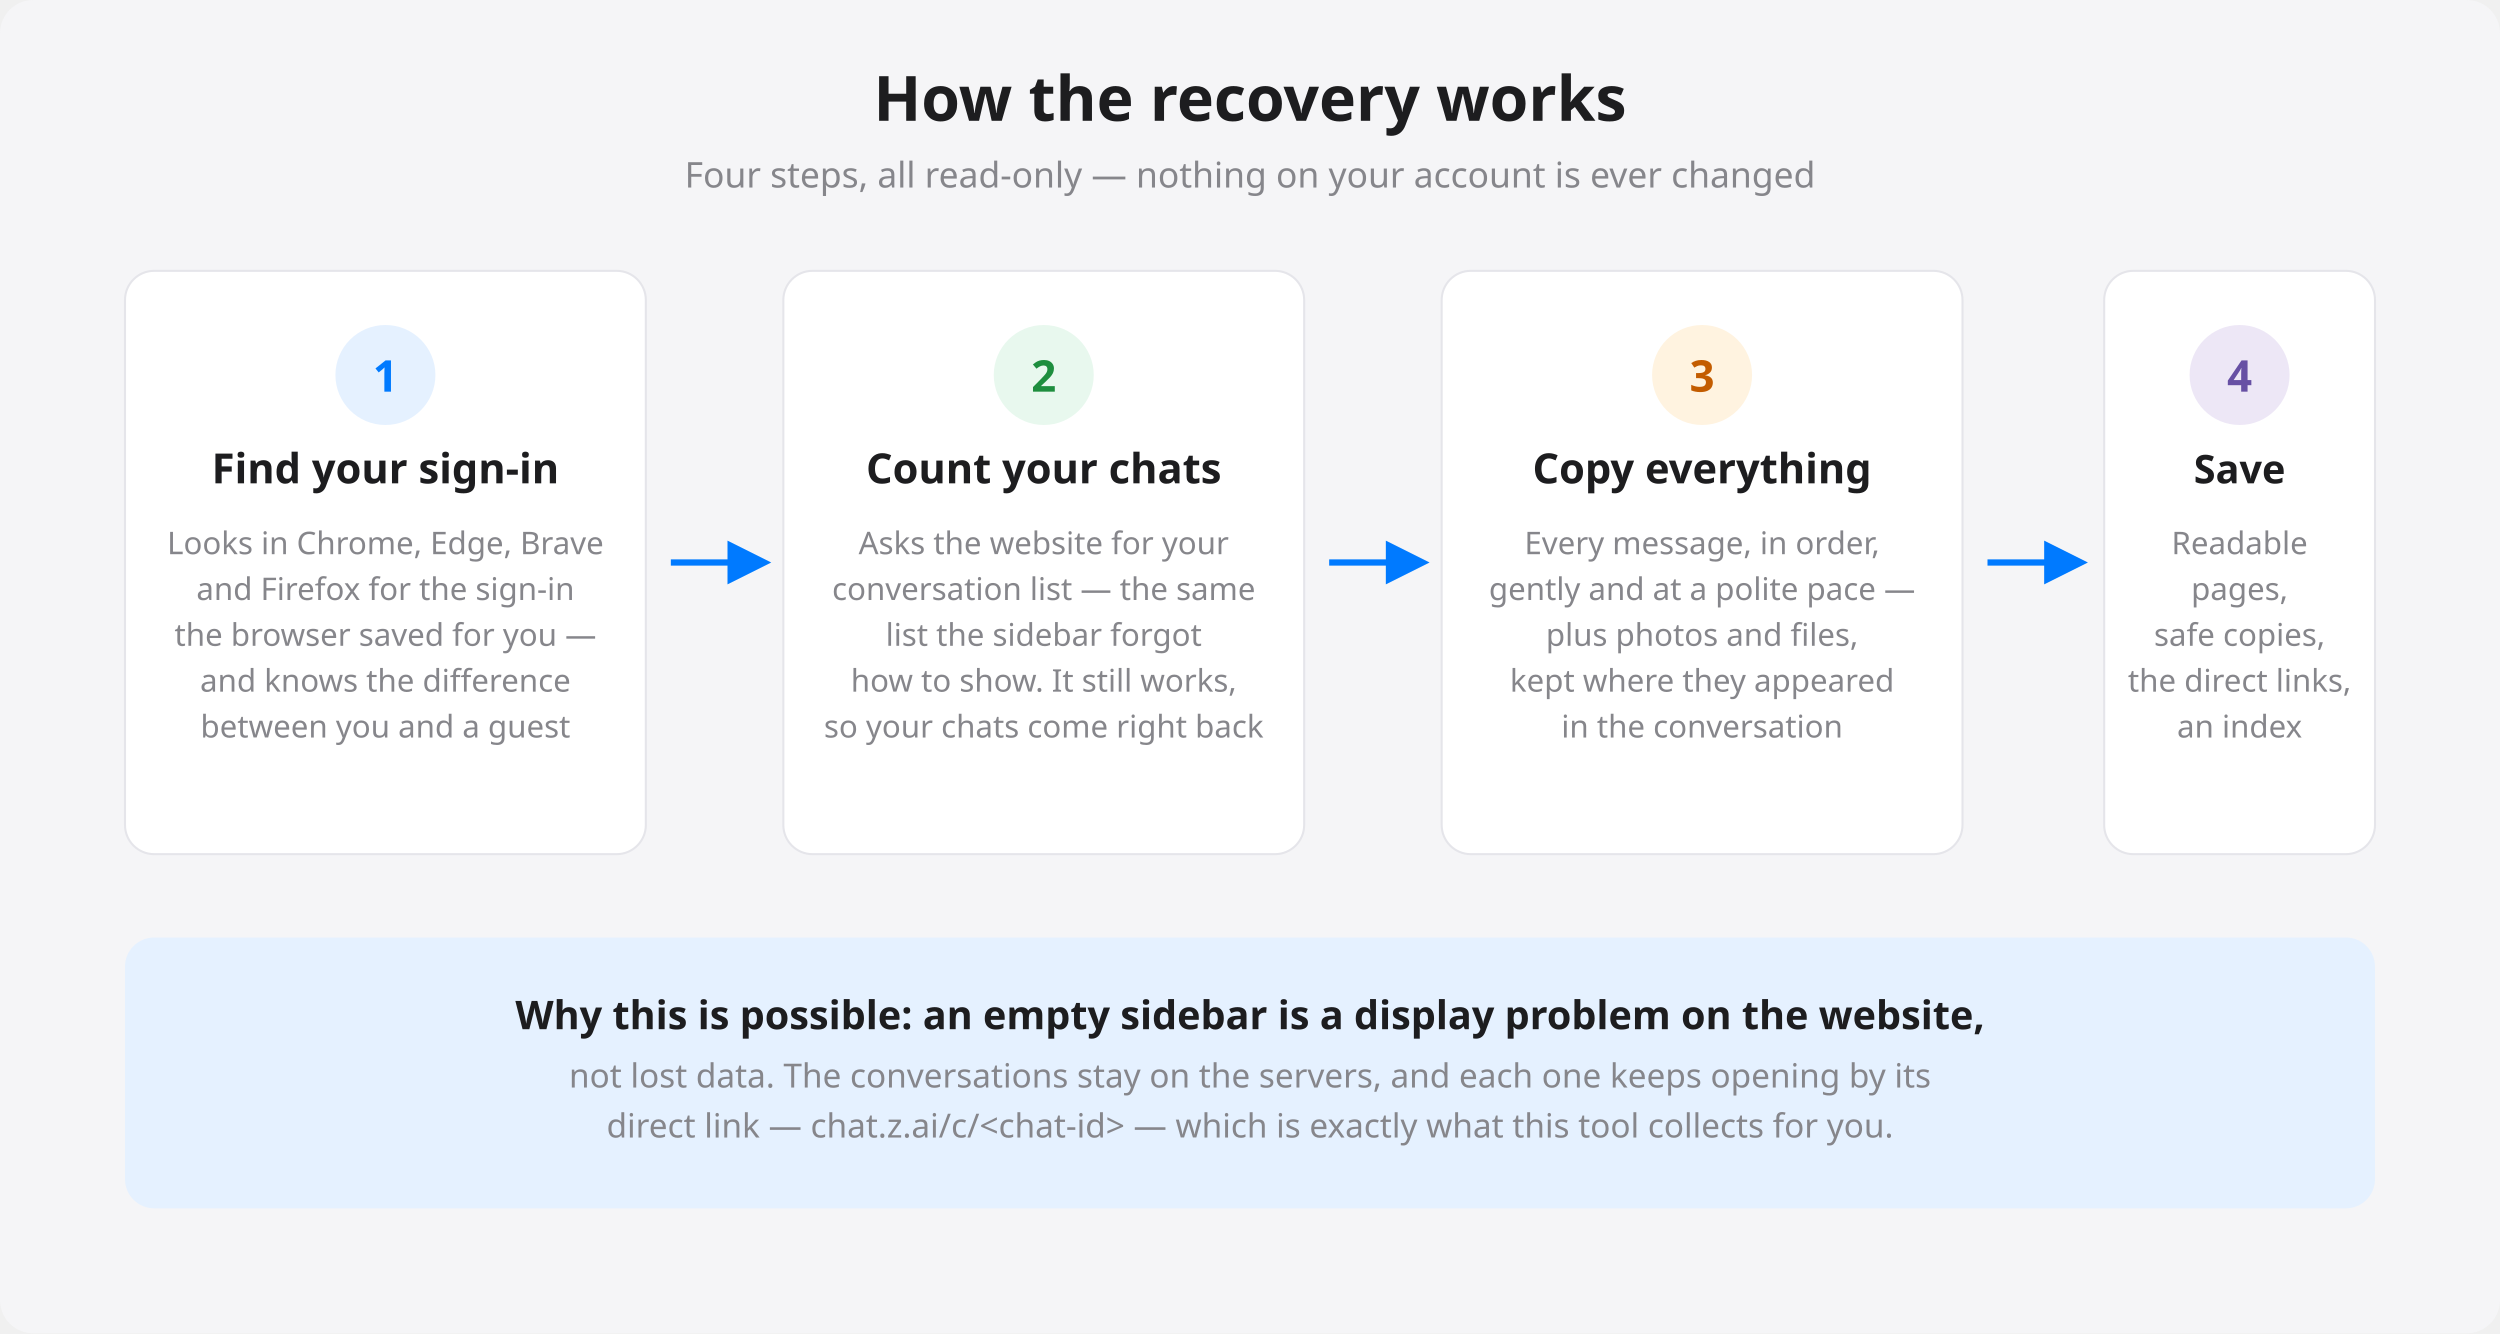
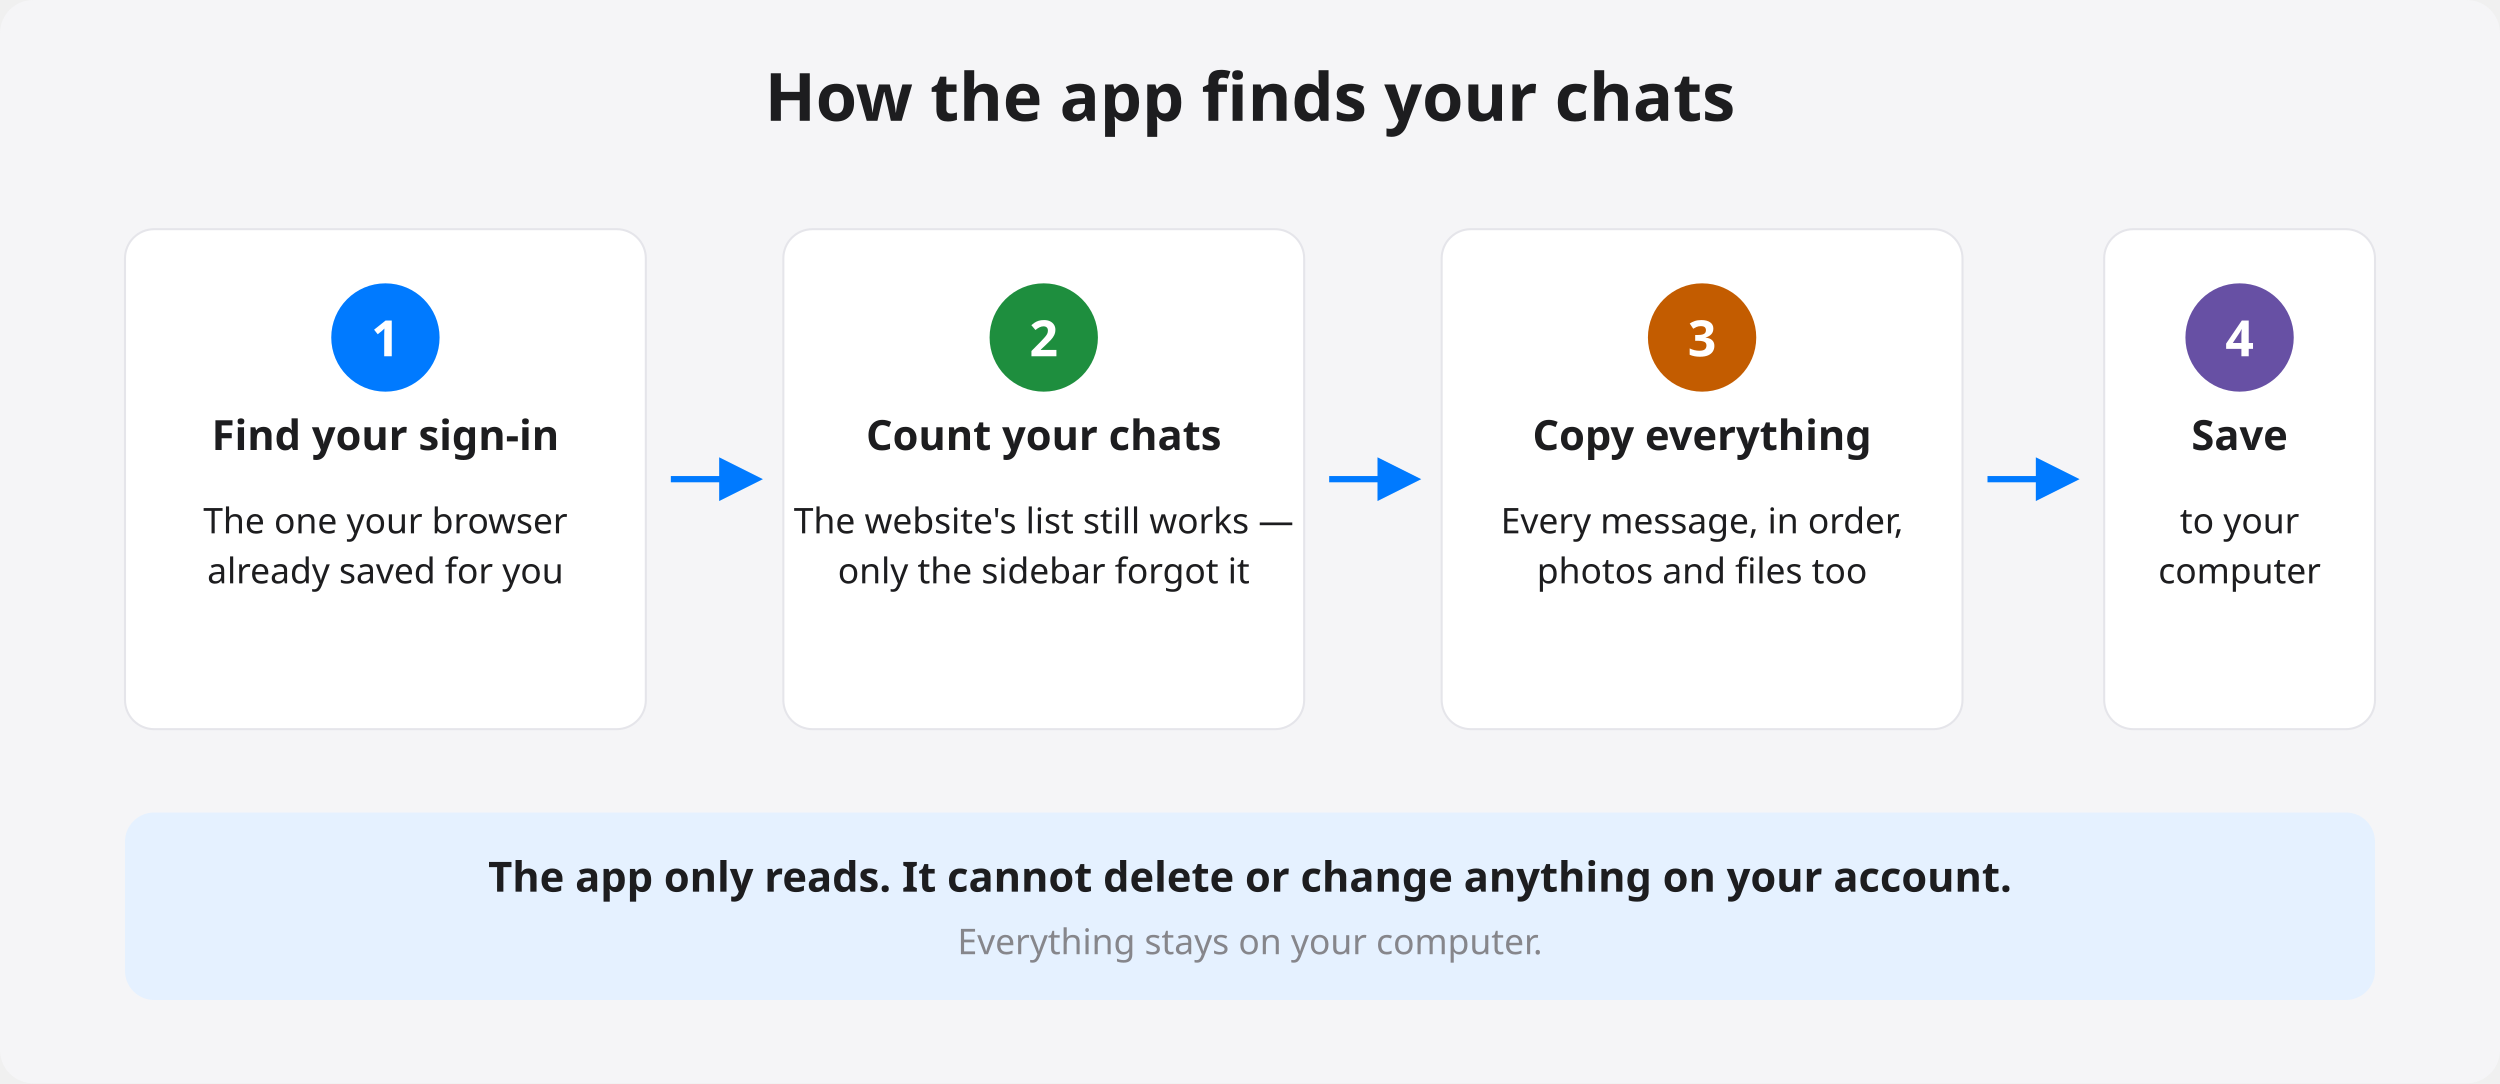
- <svg xmlns="http://www.w3.org/2000/svg" width="1200" height="640" viewBox="0 0 1200 640" role="img" aria-label="How the recovery works under the hood">
-   <rect width="1200" height="640" rx="16" fill="#F5F5F7" />
+ <svg xmlns="http://www.w3.org/2000/svg" width="1200" height="520" viewBox="0 0 1200 520" role="img" aria-label="How the app finds your chats">
+   <rect width="1200" height="520" rx="16" fill="#F5F5F7" />
  <defs>
    <marker id="arr" viewBox="0 0 10 10" refX="8" refY="5" markerWidth="7" markerHeight="7" orient="auto">
      <path d="M0 0 L10 5 L0 10 z" fill="#007AFF" />
    </marker>
  </defs>
  <g font-family="Segoe UI, system-ui, -apple-system, sans-serif">
-     <text x="600" y="58" fill="#1D1D1F" font-size="30" font-weight="700" text-anchor="middle">How the recovery works</text>
-     <text x="600" y="90" fill="#86868B" font-size="17" text-anchor="middle">Four steps, all read-only — nothing on your account is ever changed</text>
-     <rect x="60" y="130" width="250" height="280" rx="14" fill="#FFFFFF" stroke="#E5E5EA" />
-     <circle cx="185" cy="180" r="24" fill="#E5F1FF" />
-     <text x="185" y="188" fill="#007AFF" font-size="21" font-weight="700" text-anchor="middle">1</text>
-     <text x="185" y="232" fill="#1D1D1F" font-size="20" font-weight="600" text-anchor="middle">Find your sign-in</text>
-     <text x="185" y="266" fill="#86868B" font-size="15" text-anchor="middle">Looks in Chrome, Edge, Brave</text>
-     <text x="185" y="288" fill="#86868B" font-size="15" text-anchor="middle">and Firefox for the sign-in</text>
-     <text x="185" y="310" fill="#86868B" font-size="15" text-anchor="middle">the browser saved for you —</text>
-     <text x="185" y="332" fill="#86868B" font-size="15" text-anchor="middle">and knows the difference</text>
-     <text x="185" y="354" fill="#86868B" font-size="15" text-anchor="middle">between you and a guest</text>
-     <path d="M322 270 h44" stroke="#007AFF" stroke-width="3" marker-end="url(#arr)" />
-     <rect x="376" y="130" width="250" height="280" rx="14" fill="#FFFFFF" stroke="#E5E5EA" />
-     <circle cx="501" cy="180" r="24" fill="#E8F8EE" />
-     <text x="501" y="188" fill="#1E8E3E" font-size="21" font-weight="700" text-anchor="middle">2</text>
-     <text x="501" y="232" fill="#1D1D1F" font-size="20" font-weight="600" text-anchor="middle">Count your chats</text>
-     <text x="501" y="266" fill="#86868B" font-size="15" text-anchor="middle">Asks the website for your</text>
-     <text x="501" y="288" fill="#86868B" font-size="15" text-anchor="middle">conversation list — the same</text>
-     <text x="501" y="310" fill="#86868B" font-size="15" text-anchor="middle">list the sidebar forgot</text>
-     <text x="501" y="332" fill="#86868B" font-size="15" text-anchor="middle">how to show. It still works,</text>
-     <text x="501" y="354" fill="#86868B" font-size="15" text-anchor="middle">so your chats come right back</text>
-     <path d="M638 270 h44" stroke="#007AFF" stroke-width="3" marker-end="url(#arr)" />
-     <rect x="692" y="130" width="250" height="280" rx="14" fill="#FFFFFF" stroke="#E5E5EA" />
-     <circle cx="817" cy="180" r="24" fill="#FFF3E0" />
-     <text x="817" y="188" fill="#C35C00" font-size="21" font-weight="700" text-anchor="middle">3</text>
-     <text x="817" y="232" fill="#1D1D1F" font-size="20" font-weight="600" text-anchor="middle">Copy everything</text>
-     <text x="817" y="266" fill="#86868B" font-size="15" text-anchor="middle">Every message, in order,</text>
-     <text x="817" y="288" fill="#86868B" font-size="15" text-anchor="middle">gently and at a polite pace —</text>
-     <text x="817" y="310" fill="#86868B" font-size="15" text-anchor="middle">plus photos and files,</text>
-     <text x="817" y="332" fill="#86868B" font-size="15" text-anchor="middle">kept where they appeared</text>
-     <text x="817" y="354" fill="#86868B" font-size="15" text-anchor="middle">in the conversation</text>
-     <path d="M954 270 h44" stroke="#007AFF" stroke-width="3" marker-end="url(#arr)" />
-     <rect x="1010" y="130" width="130" height="280" rx="14" fill="#FFFFFF" stroke="#E5E5EA" />
-     <circle cx="1075" cy="180" r="24" fill="#EDE7F6" />
-     <text x="1075" y="188" fill="#6750A4" font-size="21" font-weight="700" text-anchor="middle">4</text>
-     <text x="1075" y="232" fill="#1D1D1F" font-size="19" font-weight="600" text-anchor="middle">Save</text>
-     <text x="1075" y="266" fill="#86868B" font-size="15" text-anchor="middle">Readable</text>
-     <text x="1075" y="288" fill="#86868B" font-size="15" text-anchor="middle">pages,</text>
-     <text x="1075" y="310" fill="#86868B" font-size="15" text-anchor="middle">safe copies,</text>
-     <text x="1075" y="332" fill="#86868B" font-size="15" text-anchor="middle">the direct links,</text>
-     <text x="1075" y="354" fill="#86868B" font-size="15" text-anchor="middle">an index</text>
-     <rect x="60" y="450" width="1080" height="130" rx="14" fill="#E5F1FF" />
-     <text x="600" y="494" fill="#1D1D1F" font-size="19" font-weight="600" text-anchor="middle">Why this is possible: an empty sidebar is a display problem on the website,</text>
-     <text x="600" y="522" fill="#86868B" font-size="16" text-anchor="middle">not lost data. The conversations stay on the servers, and each one keeps opening by its</text>
-     <text x="600" y="546" fill="#86868B" font-size="16" text-anchor="middle">direct link — chat.z.ai/c/&lt;chat-id&gt; — which is exactly what this tool collects for you.</text>
+     <text x="600" y="58" fill="#1D1D1F" font-size="32" font-weight="700" text-anchor="middle">How the app finds your chats</text>
+     <g>
+       <rect x="60" y="110" width="250" height="240" rx="14" fill="#FFFFFF" stroke="#E5E5EA" />
+       <circle cx="185" cy="162" r="26" fill="#007AFF" />
+       <text x="185" y="171" fill="#FFFFFF" font-size="24" font-weight="700" text-anchor="middle">1</text>
+       <text x="185" y="216" fill="#1D1D1F" font-size="20" font-weight="600" text-anchor="middle">Find your sign-in</text>
+       <text x="185" y="256" fill="#1D1D1F" font-size="17" text-anchor="middle">The one your browser</text>
+       <text x="185" y="280" fill="#1D1D1F" font-size="17" text-anchor="middle">already saved for you</text>
+     </g>
+     <path d="M322 230 h40" stroke="#007AFF" stroke-width="3" marker-end="url(#arr)" />
+     <g>
+       <rect x="376" y="110" width="250" height="240" rx="14" fill="#FFFFFF" stroke="#E5E5EA" />
+       <circle cx="501" cy="162" r="26" fill="#1E8E3E" />
+       <text x="501" y="171" fill="#FFFFFF" font-size="24" font-weight="700" text-anchor="middle">2</text>
+       <text x="501" y="216" fill="#1D1D1F" font-size="20" font-weight="600" text-anchor="middle">Count your chats</text>
+       <text x="501" y="256" fill="#1D1D1F" font-size="17" text-anchor="middle">The website's list still works —</text>
+       <text x="501" y="280" fill="#1D1D1F" font-size="17" text-anchor="middle">only the sidebar forgot it</text>
+     </g>
+     <path d="M638 230 h40" stroke="#007AFF" stroke-width="3" marker-end="url(#arr)" />
+     <g>
+       <rect x="692" y="110" width="250" height="240" rx="14" fill="#FFFFFF" stroke="#E5E5EA" />
+       <circle cx="817" cy="162" r="26" fill="#C35C00" />
+       <text x="817" y="171" fill="#FFFFFF" font-size="24" font-weight="700" text-anchor="middle">3</text>
+       <text x="817" y="216" fill="#1D1D1F" font-size="20" font-weight="600" text-anchor="middle">Copy everything</text>
+       <text x="817" y="256" fill="#1D1D1F" font-size="17" text-anchor="middle">Every message, in order,</text>
+       <text x="817" y="280" fill="#1D1D1F" font-size="17" text-anchor="middle">photos and files too</text>
+     </g>
+     <path d="M954 230 h40" stroke="#007AFF" stroke-width="3" marker-end="url(#arr)" />
+     <g>
+       <rect x="1010" y="110" width="130" height="240" rx="14" fill="#FFFFFF" stroke="#E5E5EA" />
+       <circle cx="1075" cy="162" r="26" fill="#6750A4" />
+       <text x="1075" y="171" fill="#FFFFFF" font-size="24" font-weight="700" text-anchor="middle">4</text>
+       <text x="1075" y="216" fill="#1D1D1F" font-size="20" font-weight="600" text-anchor="middle">Save</text>
+       <text x="1075" y="256" fill="#1D1D1F" font-size="17" text-anchor="middle">to your</text>
+       <text x="1075" y="280" fill="#1D1D1F" font-size="17" text-anchor="middle">computer</text>
+     </g>
+     <rect x="60" y="390" width="1080" height="90" rx="14" fill="#E5F1FF" />
+     <text x="600" y="428" fill="#1D1D1F" font-size="20" font-weight="600" text-anchor="middle">The app only reads. It cannot delete or change anything on your account.</text>
+     <text x="600" y="458" fill="#86868B" font-size="17" text-anchor="middle">Everything stays on your computer.</text>
  </g>
</svg>
